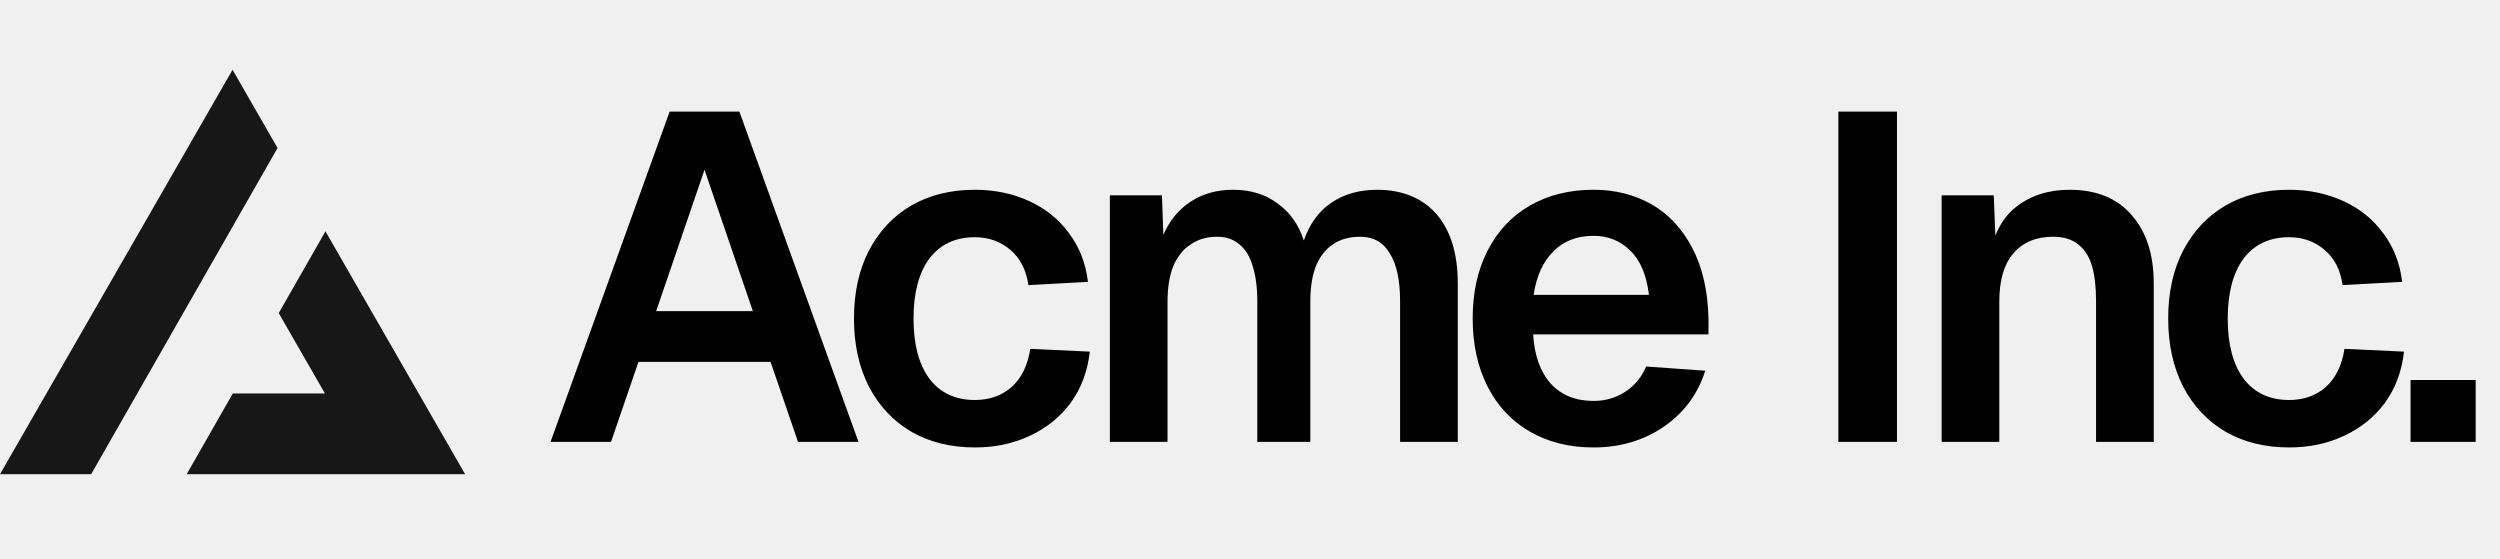
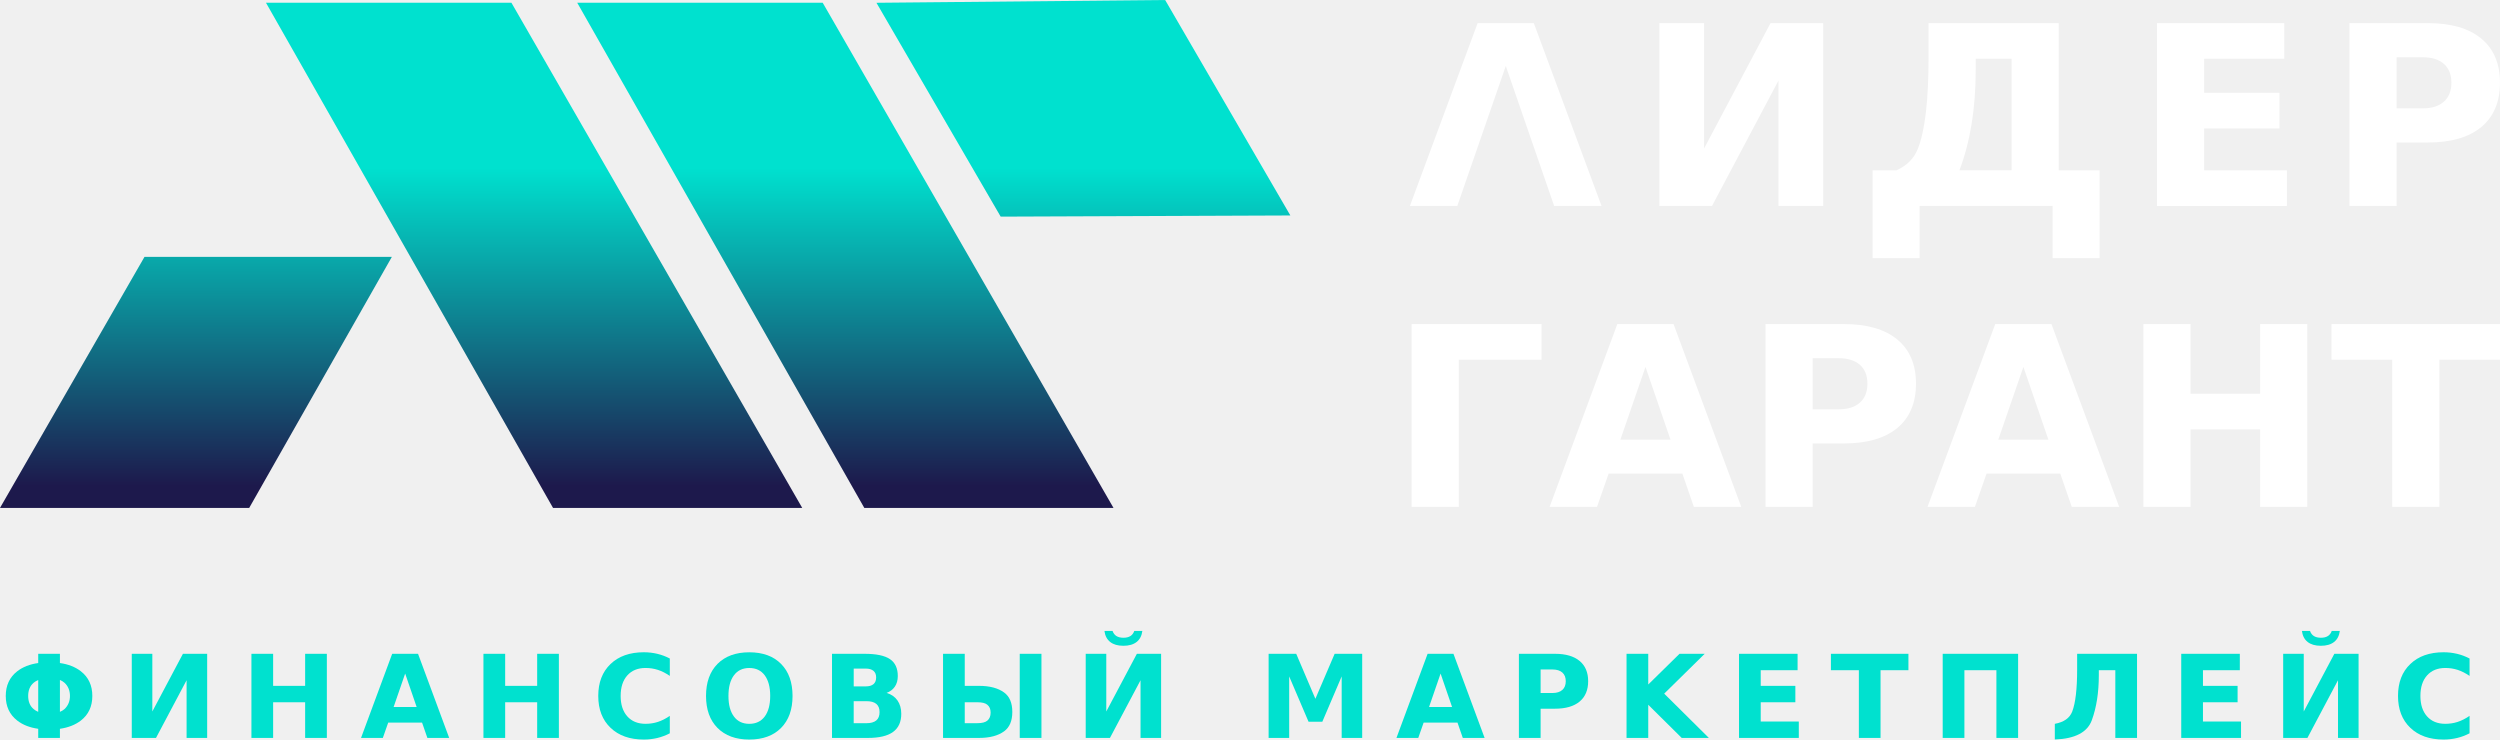
- <svg xmlns="http://www.w3.org/2000/svg" width="215" height="48" fill="none">
-   <path fill="#000" d="M57.588 9.6h6L73.828 38h-5.2l-2.36-6.88h-11.36L52.548 38h-5.2l10.24-28.4Zm7.16 17.16-4.16-12.16-4.16 12.16h8.32Zm23.694-2.24c-.186-1.307-.706-2.32-1.56-3.04-.853-.72-1.866-1.08-3.04-1.08-1.68 0-2.986.613-3.92 1.84-.906 1.227-1.36 2.947-1.36 5.16s.454 3.933 1.36 5.16c.934 1.227 2.24 1.84 3.92 1.84 1.254 0 2.307-.373 3.16-1.12.854-.773 1.387-1.867 1.6-3.28l5.12.24c-.186 1.68-.733 3.147-1.64 4.4-.906 1.227-2.08 2.173-3.52 2.84-1.413.667-2.986 1-4.72 1-2.08 0-3.906-.453-5.48-1.36-1.546-.907-2.76-2.2-3.64-3.88-.853-1.68-1.28-3.627-1.28-5.84 0-2.24.427-4.187 1.28-5.84.88-1.68 2.094-2.973 3.64-3.88 1.574-.907 3.4-1.36 5.48-1.36 1.68 0 3.227.32 4.64.96 1.414.64 2.56 1.56 3.44 2.76.907 1.2 1.454 2.6 1.64 4.2l-5.12.28Zm11.486-7.72.12 3.4c.534-1.227 1.307-2.173 2.32-2.84 1.04-.693 2.267-1.04 3.68-1.04 1.494 0 2.76.387 3.8 1.16 1.067.747 1.827 1.813 2.28 3.2.507-1.44 1.294-2.52 2.36-3.24 1.094-.747 2.414-1.12 3.96-1.12 1.414 0 2.64.307 3.68.92s1.84 1.52 2.4 2.72c.56 1.2.84 2.667.84 4.4V38h-4.96V25.92c0-1.813-.293-3.187-.88-4.12-.56-.96-1.413-1.44-2.56-1.44-.906 0-1.68.213-2.32.64-.64.427-1.133 1.053-1.48 1.88-.32.827-.48 1.84-.48 3.04V38h-4.56V25.92c0-1.2-.133-2.213-.4-3.04-.24-.827-.626-1.453-1.16-1.88-.506-.427-1.133-.64-1.88-.64-.906 0-1.68.227-2.32.68-.64.427-1.133 1.053-1.48 1.88-.32.827-.48 1.827-.48 3V38h-4.96V16.8h4.48Zm26.723 10.6c0-2.24.427-4.187 1.28-5.84.854-1.68 2.067-2.973 3.64-3.88 1.574-.907 3.4-1.36 5.48-1.36 1.84 0 3.494.413 4.96 1.24 1.467.827 2.64 2.08 3.52 3.76.88 1.653 1.347 3.693 1.4 6.12v1.32h-15.08c.107 1.813.614 3.227 1.52 4.24.907.987 2.134 1.48 3.68 1.48.987 0 1.88-.253 2.68-.76a4.803 4.803 0 0 0 1.84-2.2l5.08.36c-.64 2.027-1.84 3.64-3.6 4.84-1.733 1.173-3.733 1.76-6 1.76-2.08 0-3.906-.453-5.48-1.36-1.573-.907-2.786-2.2-3.64-3.88-.853-1.68-1.28-3.627-1.28-5.84Zm15.16-2.04c-.213-1.733-.76-3.013-1.64-3.84-.853-.827-1.893-1.24-3.12-1.24-1.44 0-2.6.453-3.48 1.36-.88.88-1.44 2.12-1.68 3.72h9.92ZM163.139 9.6V38h-5.04V9.6h5.04Zm8.322 7.2.24 5.88-.64-.36c.32-2.053 1.094-3.56 2.32-4.52 1.254-.987 2.787-1.48 4.6-1.48 2.32 0 4.107.733 5.36 2.2 1.254 1.44 1.88 3.387 1.88 5.84V38h-4.96V25.92c0-1.253-.12-2.28-.36-3.08-.24-.8-.64-1.413-1.2-1.84-.533-.427-1.253-.64-2.16-.64-1.44 0-2.573.48-3.4 1.44-.8.933-1.2 2.307-1.2 4.12V38h-4.96V16.8h4.48Zm30.003 7.72c-.186-1.307-.706-2.32-1.56-3.04-.853-.72-1.866-1.08-3.04-1.08-1.68 0-2.986.613-3.92 1.84-.906 1.227-1.36 2.947-1.36 5.16s.454 3.933 1.36 5.16c.934 1.227 2.24 1.84 3.92 1.84 1.254 0 2.307-.373 3.16-1.12.854-.773 1.387-1.867 1.6-3.28l5.12.24c-.186 1.68-.733 3.147-1.64 4.4-.906 1.227-2.08 2.173-3.52 2.84-1.413.667-2.986 1-4.72 1-2.08 0-3.906-.453-5.48-1.36-1.546-.907-2.76-2.2-3.64-3.88-.853-1.68-1.28-3.627-1.28-5.84 0-2.24.427-4.187 1.28-5.84.88-1.68 2.094-2.973 3.64-3.88 1.574-.907 3.4-1.36 5.48-1.36 1.68 0 3.227.32 4.64.96 1.414.64 2.56 1.56 3.44 2.76.907 1.2 1.454 2.6 1.64 4.2l-5.12.28Zm11.443 8.16V38h-5.6v-5.32h5.6Z" />
-   <path fill="#171717" fill-rule="evenodd" d="m7.839 40.783 16.03-28.054L20 6 0 40.783h7.839Zm8.214 0H40L27.99 19.894l-4.02 7.032 3.976 6.914H20.02l-3.967 6.943Z" clip-rule="evenodd" />
+ <svg xmlns="http://www.w3.org/2000/svg" xmlns:xlink="http://www.w3.org/1999/xlink" id="_Слой_2" data-name="Слой 2" viewBox="0 0 942.03 278.67">
+   <defs>
+     <style>
+       .cls-1 {
+         fill: #fff;
+       }
+ 
+       .cls-2 {
+         fill: url(#_Безымянный_градиент_3-3);
+       }
+ 
+       .cls-3 {
+         fill: url(#_Безымянный_градиент_3-4);
+       }
+ 
+       .cls-4 {
+         fill: url(#_Безымянный_градиент_3-2);
+       }
+ 
+       .cls-5 {
+         fill: #00e1cf;
+       }
+ 
+       .cls-6 {
+         fill: url(#_Безымянный_градиент_3);
+       }
+     </style>
+     <linearGradient id="_Безымянный_градиент_3" data-name="Безымянный градиент 3" x1="73.83" y1="183.17" x2="73.83" y2="63.34" gradientUnits="userSpaceOnUse">
+       <stop offset="0" stop-color="#1d194c" />
+       <stop offset="1" stop-color="#00e1cf" />
+     </linearGradient>
+     <linearGradient id="_Безымянный_градиент_3-2" data-name="Безымянный градиент 3" x1="408.23" y1="183.17" x2="408.23" y2="63.34" xlink:href="#_Безымянный_градиент_3" />
+     <linearGradient id="_Безымянный_градиент_3-3" data-name="Безымянный градиент 3" x1="201.25" y1="183.17" x2="201.25" y2="63.34" xlink:href="#_Безымянный_градиент_3" />
+     <linearGradient id="_Безымянный_градиент_3-4" data-name="Безымянный градиент 3" x1="318.54" y1="183.17" x2="318.54" y2="63.34" xlink:href="#_Безымянный_градиент_3" />
+   </defs>
+   <g id="_Слой_1-2" data-name="Слой 1">
+     <g>
+       <polygon class="cls-1" points="577.96 8.71 556.79 8.71 531.27 77.6 549.13 77.6 567.4 24.86 585.62 77.6 603.48 77.6 577.96 8.71" />
+       <path class="cls-1" d="M687,8.71V77.6h-16.84V30.35l-25.05,47.25h-19.84V8.71h16.84V55.96l25.05-47.25h19.84Z" />
+       <path class="cls-1" d="M723.33,77.6v19.66h-17.72v-33.08h9c3.97-1.79,6.66-4.51,8.08-8.17,2.68-6.77,4.01-18.2,4.01-34.28V8.71h49.05v55.47h15.41v33.08h-17.72v-19.66h-50.11Zm15-13.43h19.66V22.14h-13.52v4.2c0,14.52-2.05,27.13-6.14,37.84Z" />
+       <path class="cls-1" d="M812.79,8.71h47.94v13.43h-30.18v12.83h28.38v13.43h-28.38v15.78h31.19v13.43h-48.96V8.71Z" />
+       <path class="cls-1" d="M885.32,8.71h29.48c8.77,0,15.5,1.95,20.19,5.84,4.69,3.89,7.03,9.44,7.03,16.63s-2.35,12.79-7.03,16.68c-4.69,3.89-11.42,5.84-20.19,5.84h-11.72v23.9h-17.76V8.71Zm17.76,12.88v19.24h9.83c3.44,0,6.1-.84,7.98-2.52,1.88-1.67,2.82-4.05,2.82-7.13s-.94-5.45-2.82-7.11c-1.88-1.66-4.54-2.49-7.98-2.49h-9.83Z" />
+       <path class="cls-1" d="M531.92,191V122.11h48.96v13.43h-31.19v55.46h-17.76Z" />
+       <path class="cls-1" d="M633.94,178.45h-27.78l-4.39,12.55h-17.86l25.52-68.89h21.18l25.52,68.89h-17.86l-4.34-12.55Zm-23.35-12.78h18.87l-9.42-27.41-9.46,27.41Z" />
+       <path class="cls-1" d="M665.27,122.11h29.48c8.77,0,15.5,1.95,20.19,5.84,4.69,3.89,7.03,9.44,7.03,16.63s-2.35,12.79-7.03,16.68c-4.69,3.89-11.42,5.84-20.19,5.84h-11.72v23.9h-17.76V122.11Zm17.76,12.88v19.24h9.83c3.44,0,6.1-.84,7.98-2.52,1.88-1.67,2.82-4.05,2.82-7.13s-.94-5.45-2.82-7.11c-1.88-1.66-4.54-2.49-7.98-2.49h-9.83Z" />
+       <path class="cls-1" d="M776.34,178.45h-27.78l-4.39,12.55h-17.86l25.52-68.89h21.18l25.52,68.89h-17.86l-4.34-12.55Zm-23.35-12.78h18.87l-9.42-27.41-9.46,27.41Z" />
+       <path class="cls-1" d="M807.67,122.11h17.76v26.26h26.21v-26.26h17.76v68.89h-17.76v-29.21h-26.21v29.21h-17.76V122.11Z" />
+       <path class="cls-1" d="M878.54,122.11h63.49v13.43h-22.84v55.46h-17.77v-55.46h-22.89v-13.43Z" />
+       <g>
+         <path class="cls-5" d="M22.58,274.62v3.44H14.4v-3.44c-3.18-.45-5.81-1.48-7.9-3.1-2.89-2.24-4.33-5.33-4.33-9.28s1.44-7.06,4.33-9.3c2.08-1.61,4.71-2.65,7.9-3.1v-3.48h8.18v3.48c3.18,.45,5.81,1.49,7.88,3.1,2.89,2.24,4.33,5.34,4.33,9.3s-1.44,7.04-4.33,9.28c-2.07,1.6-4.69,2.63-7.88,3.1Zm-8.18-6.39v-12c-.65,.27-1.22,.62-1.72,1.04-1.38,1.18-2.06,2.83-2.06,4.97s.69,3.83,2.06,4.95c.48,.42,1.05,.77,1.72,1.04Zm8.18,0c.67-.27,1.24-.62,1.72-1.04,1.37-1.29,2.06-2.94,2.06-4.95s-.69-3.74-2.06-4.97c-.47-.42-1.04-.77-1.72-1.04v12Z" />
+         <path class="cls-5" d="M78.06,246.36v31.7h-7.75v-21.74l-11.53,21.74h-9.13v-31.7h7.75v21.74l11.53-21.74h9.13Z" />
+         <path class="cls-5" d="M94.74,246.36h8.18v12.08h12.06v-12.08h8.18v31.7h-8.18v-13.44h-12.06v13.44h-8.18v-31.7Z" />
+         <path class="cls-5" d="M159.06,272.29h-12.78l-2.02,5.77h-8.22l11.74-31.7h9.74l11.74,31.7h-8.22l-2-5.77Zm-10.74-5.88h8.68l-4.33-12.61-4.35,12.61Z" />
+         <path class="cls-5" d="M182.17,246.36h8.18v12.08h12.06v-12.08h8.18v31.7h-8.18v-13.44h-12.06v13.44h-8.18v-31.7Z" />
+         <path class="cls-5" d="M252.39,276.32c-1.5,.78-3.06,1.37-4.69,1.76-1.63,.39-3.33,.59-5.1,.59-5.28,0-9.46-1.48-12.54-4.43-3.09-2.95-4.63-6.95-4.63-12.01s1.54-9.07,4.63-12.02c3.08-2.95,7.27-4.43,12.54-4.43,1.77,0,3.47,.2,5.1,.59,1.63,.39,3.19,.98,4.69,1.76v6.56c-1.51-1.03-3-1.79-4.48-2.27-1.47-.48-3.02-.72-4.65-.72-2.92,0-5.21,.94-6.88,2.8-1.67,1.87-2.51,4.44-2.51,7.73s.84,5.84,2.51,7.71c1.67,1.87,3.96,2.8,6.88,2.8,1.63,0,3.18-.24,4.65-.72,1.48-.48,2.97-1.24,4.48-2.27v6.56Z" />
+         <path class="cls-5" d="M282.34,245.79c5.1,0,9.09,1.46,11.97,4.37,2.89,2.92,4.33,6.94,4.33,12.08s-1.44,9.14-4.33,12.06c-2.89,2.91-6.88,4.37-11.97,4.37s-9.07-1.46-11.97-4.37c-2.89-2.92-4.33-6.94-4.33-12.06s1.44-9.16,4.33-12.08c2.9-2.91,6.89-4.37,11.97-4.37Zm0,5.92c-2.49,0-4.42,.92-5.79,2.76-1.38,1.84-2.06,4.43-2.06,7.77s.69,5.91,2.06,7.75c1.37,1.84,3.3,2.76,5.79,2.76s4.44-.92,5.82-2.76c1.37-1.84,2.06-4.42,2.06-7.75s-.69-5.93-2.06-7.77c-1.38-1.84-3.31-2.76-5.82-2.76Z" />
+         <path class="cls-5" d="M334.09,261.1c1.75,.51,3.11,1.45,4.08,2.82,.96,1.37,1.44,3.06,1.44,5.05,0,3.05-1.03,5.34-3.1,6.84-2.07,1.5-5.21,2.25-9.43,2.25h-13.57v-31.7h12.27c4.4,0,7.59,.67,9.56,2s2.96,3.46,2.96,6.39c0,1.55-.36,2.86-1.08,3.94-.72,1.08-1.77,1.89-3.14,2.41Zm-7.88-2.46c1.29,0,2.27-.28,2.93-.85s1-1.4,1-2.51-.33-1.92-1-2.49-1.64-.86-2.93-.86h-4.52v6.71h4.52Zm.27,13.87c1.64,0,2.88-.35,3.71-1.04,.83-.69,1.24-1.74,1.24-3.14s-.41-2.4-1.23-3.09c-.82-.69-2.06-1.03-3.72-1.03h-4.8v8.3h4.8Z" />
+         <path class="cls-5" d="M381.45,268.27c0,3.37-1.03,5.8-3.1,7.3-2.28,1.66-5.42,2.49-9.43,2.49h-13.57v-31.7h8.18v12.08h5.39c4.01,0,7.15,.83,9.43,2.49,2.07,1.5,3.1,3.95,3.1,7.34Zm-13.12,4.23c1.71,0,2.95-.32,3.72-.96,.82-.69,1.23-1.7,1.23-3.02s-.41-2.27-1.23-2.95c-.75-.64-1.99-.95-3.72-.95h-4.8v7.88h4.8Zm15.92-26.13h8.18v31.7h-8.18v-31.7Z" />
+         <path class="cls-5" d="M437.52,246.36v31.7h-7.75v-21.74l-11.53,21.74h-9.13v-31.7h7.75v21.74l11.53-21.74h9.13Zm-21.34-8.62h3.04c.3,.86,.79,1.5,1.46,1.93,.68,.42,1.56,.64,2.64,.64s1.95-.21,2.63-.64c.68-.43,1.17-1.07,1.46-1.93h3.04c-.23,1.82-.95,3.22-2.17,4.17-1.22,.95-2.87,1.43-4.97,1.43s-3.75-.48-4.97-1.43c-1.22-.96-1.94-2.35-2.17-4.17Z" />
+         <path class="cls-5" d="M478.03,246.36h10.4l7.22,16.96,7.26-16.96h10.38v31.7h-7.73v-23.18l-7.3,17.09h-5.18l-7.3-17.09v23.18h-7.75v-31.7Z" />
+         <path class="cls-5" d="M549.22,272.29h-12.78l-2.02,5.77h-8.22l11.74-31.7h9.74l11.74,31.7h-8.22l-2-5.77Zm-10.74-5.88h8.68l-4.33-12.61-4.35,12.61Z" />
+         <path class="cls-5" d="M572.34,246.36h13.57c4.04,0,7.13,.89,9.29,2.68,2.16,1.79,3.24,4.34,3.24,7.65s-1.08,5.89-3.24,7.68c-2.16,1.79-5.25,2.68-9.29,2.68h-5.39v11h-8.18v-31.7Zm8.18,5.92v8.85h4.52c1.58,0,2.81-.39,3.67-1.16,.86-.77,1.29-1.86,1.29-3.28s-.43-2.5-1.29-3.27c-.86-.76-2.09-1.15-3.67-1.15h-4.52Z" />
+         <path class="cls-5" d="M612.9,246.36h8.18v11.57l11.78-11.57h9.49l-15.26,15.01,16.83,16.69h-10.23l-12.61-12.49v12.49h-8.18v-31.7Z" />
+         <path class="cls-5" d="M655.29,246.36h22.06v6.18h-13.89v5.9h13.05v6.18h-13.05v7.26h14.35v6.18h-22.53v-31.7Z" />
+         <path class="cls-5" d="M689.91,246.36h29.21v6.18h-10.51v25.52h-8.17v-25.52h-10.53v-6.18Z" />
+         <path class="cls-5" d="M760.45,246.36v31.7h-8.18v-25.52h-12.06v25.52h-8.18v-31.7h28.41Z" />
+         <path class="cls-5" d="M774.28,278.65v-5.9c3.44-.64,5.62-2.18,6.56-4.63,1.23-3.21,1.85-8.47,1.85-15.77v-5.99h22.57v31.7h-8.18v-25.52h-6.22v1.93c0,6.47-.88,12.1-2.63,16.9-1.68,4.58-6.33,7.01-13.95,7.28Z" />
+         <path class="cls-5" d="M821.93,246.36h22.06v6.18h-13.89v5.9h13.05v6.18h-13.05v7.26h14.35v6.18h-22.53v-31.7Z" />
+         <path class="cls-5" d="M888.74,246.36v31.7h-7.75v-21.74l-11.53,21.74h-9.13v-31.7h7.75v21.74l11.53-21.74h9.13Zm-21.34-8.62h3.04c.3,.86,.79,1.5,1.46,1.93,.68,.42,1.56,.64,2.64,.64s1.95-.21,2.63-.64c.68-.43,1.17-1.07,1.46-1.93h3.04c-.23,1.82-.95,3.22-2.17,4.17-1.22,.95-2.87,1.43-4.97,1.43s-3.75-.48-4.97-1.43c-1.22-.96-1.94-2.35-2.17-4.17Z" />
+         <path class="cls-5" d="M930.56,276.32c-1.5,.78-3.06,1.37-4.69,1.76-1.63,.39-3.33,.59-5.1,.59-5.28,0-9.46-1.48-12.54-4.43-3.09-2.95-4.63-6.95-4.63-12.01s1.54-9.07,4.63-12.02c3.08-2.95,7.27-4.43,12.54-4.43,1.77,0,3.47,.2,5.1,.59,1.63,.39,3.19,.98,4.69,1.76v6.56c-1.51-1.03-3-1.79-4.48-2.27-1.47-.48-3.02-.72-4.65-.72-2.92,0-5.21,.94-6.88,2.8-1.67,1.87-2.51,4.44-2.51,7.73s.84,5.84,2.51,7.71c1.67,1.87,3.96,2.8,6.88,2.8,1.63,0,3.18-.24,4.65-.72,1.48-.48,2.97-1.24,4.48-2.27v6.56Z" />
+       </g>
+       <g>
+         <polygon class="cls-6" points="93.9 191.39 0 191.39 54.45 96.79 147.66 96.79 93.9 191.39" />
+         <polygon class="cls-4" points="439.04 0 486.22 81.19 377.07 81.63 330.25 1.05 439.04 0" />
+         <polygon class="cls-2" points="208.39 191.39 302.29 191.39 192.71 1.03 100.22 1.03 208.39 191.39" />
+         <polygon class="cls-3" points="325.68 191.39 419.58 191.39 310 1.03 217.5 1.03 325.68 191.39" />
+       </g>
+     </g>
+   </g>
</svg>
